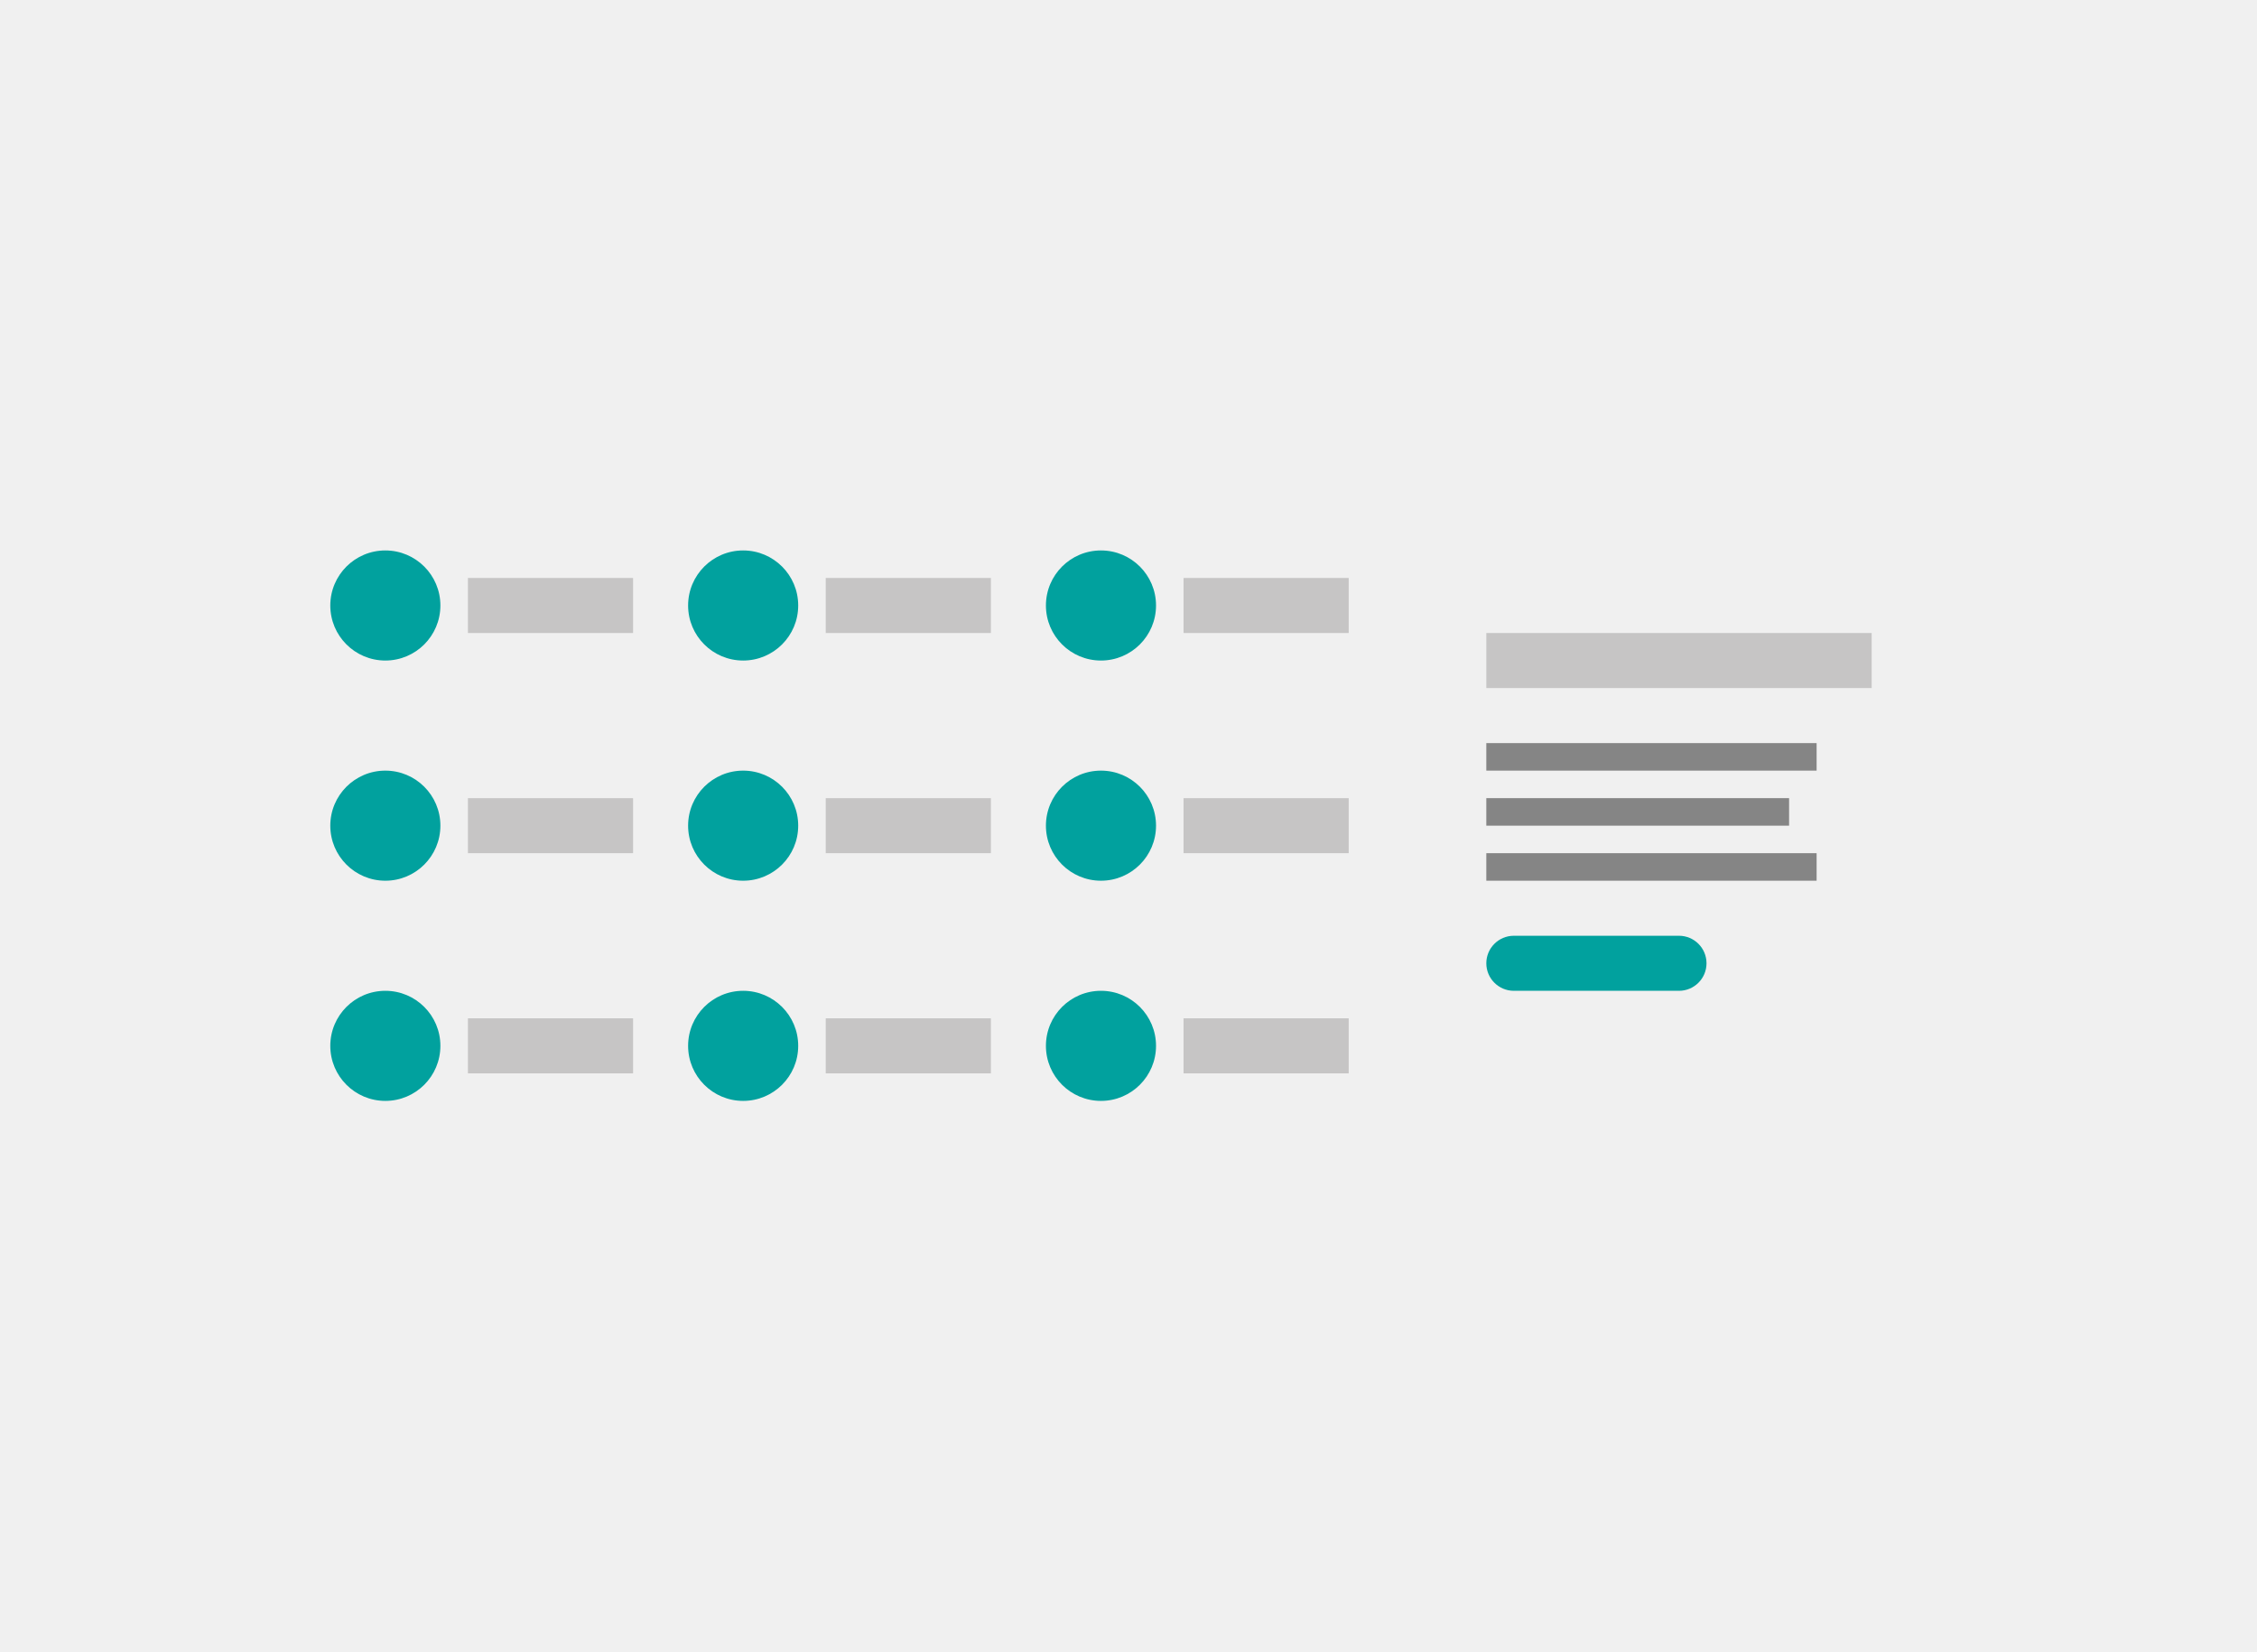
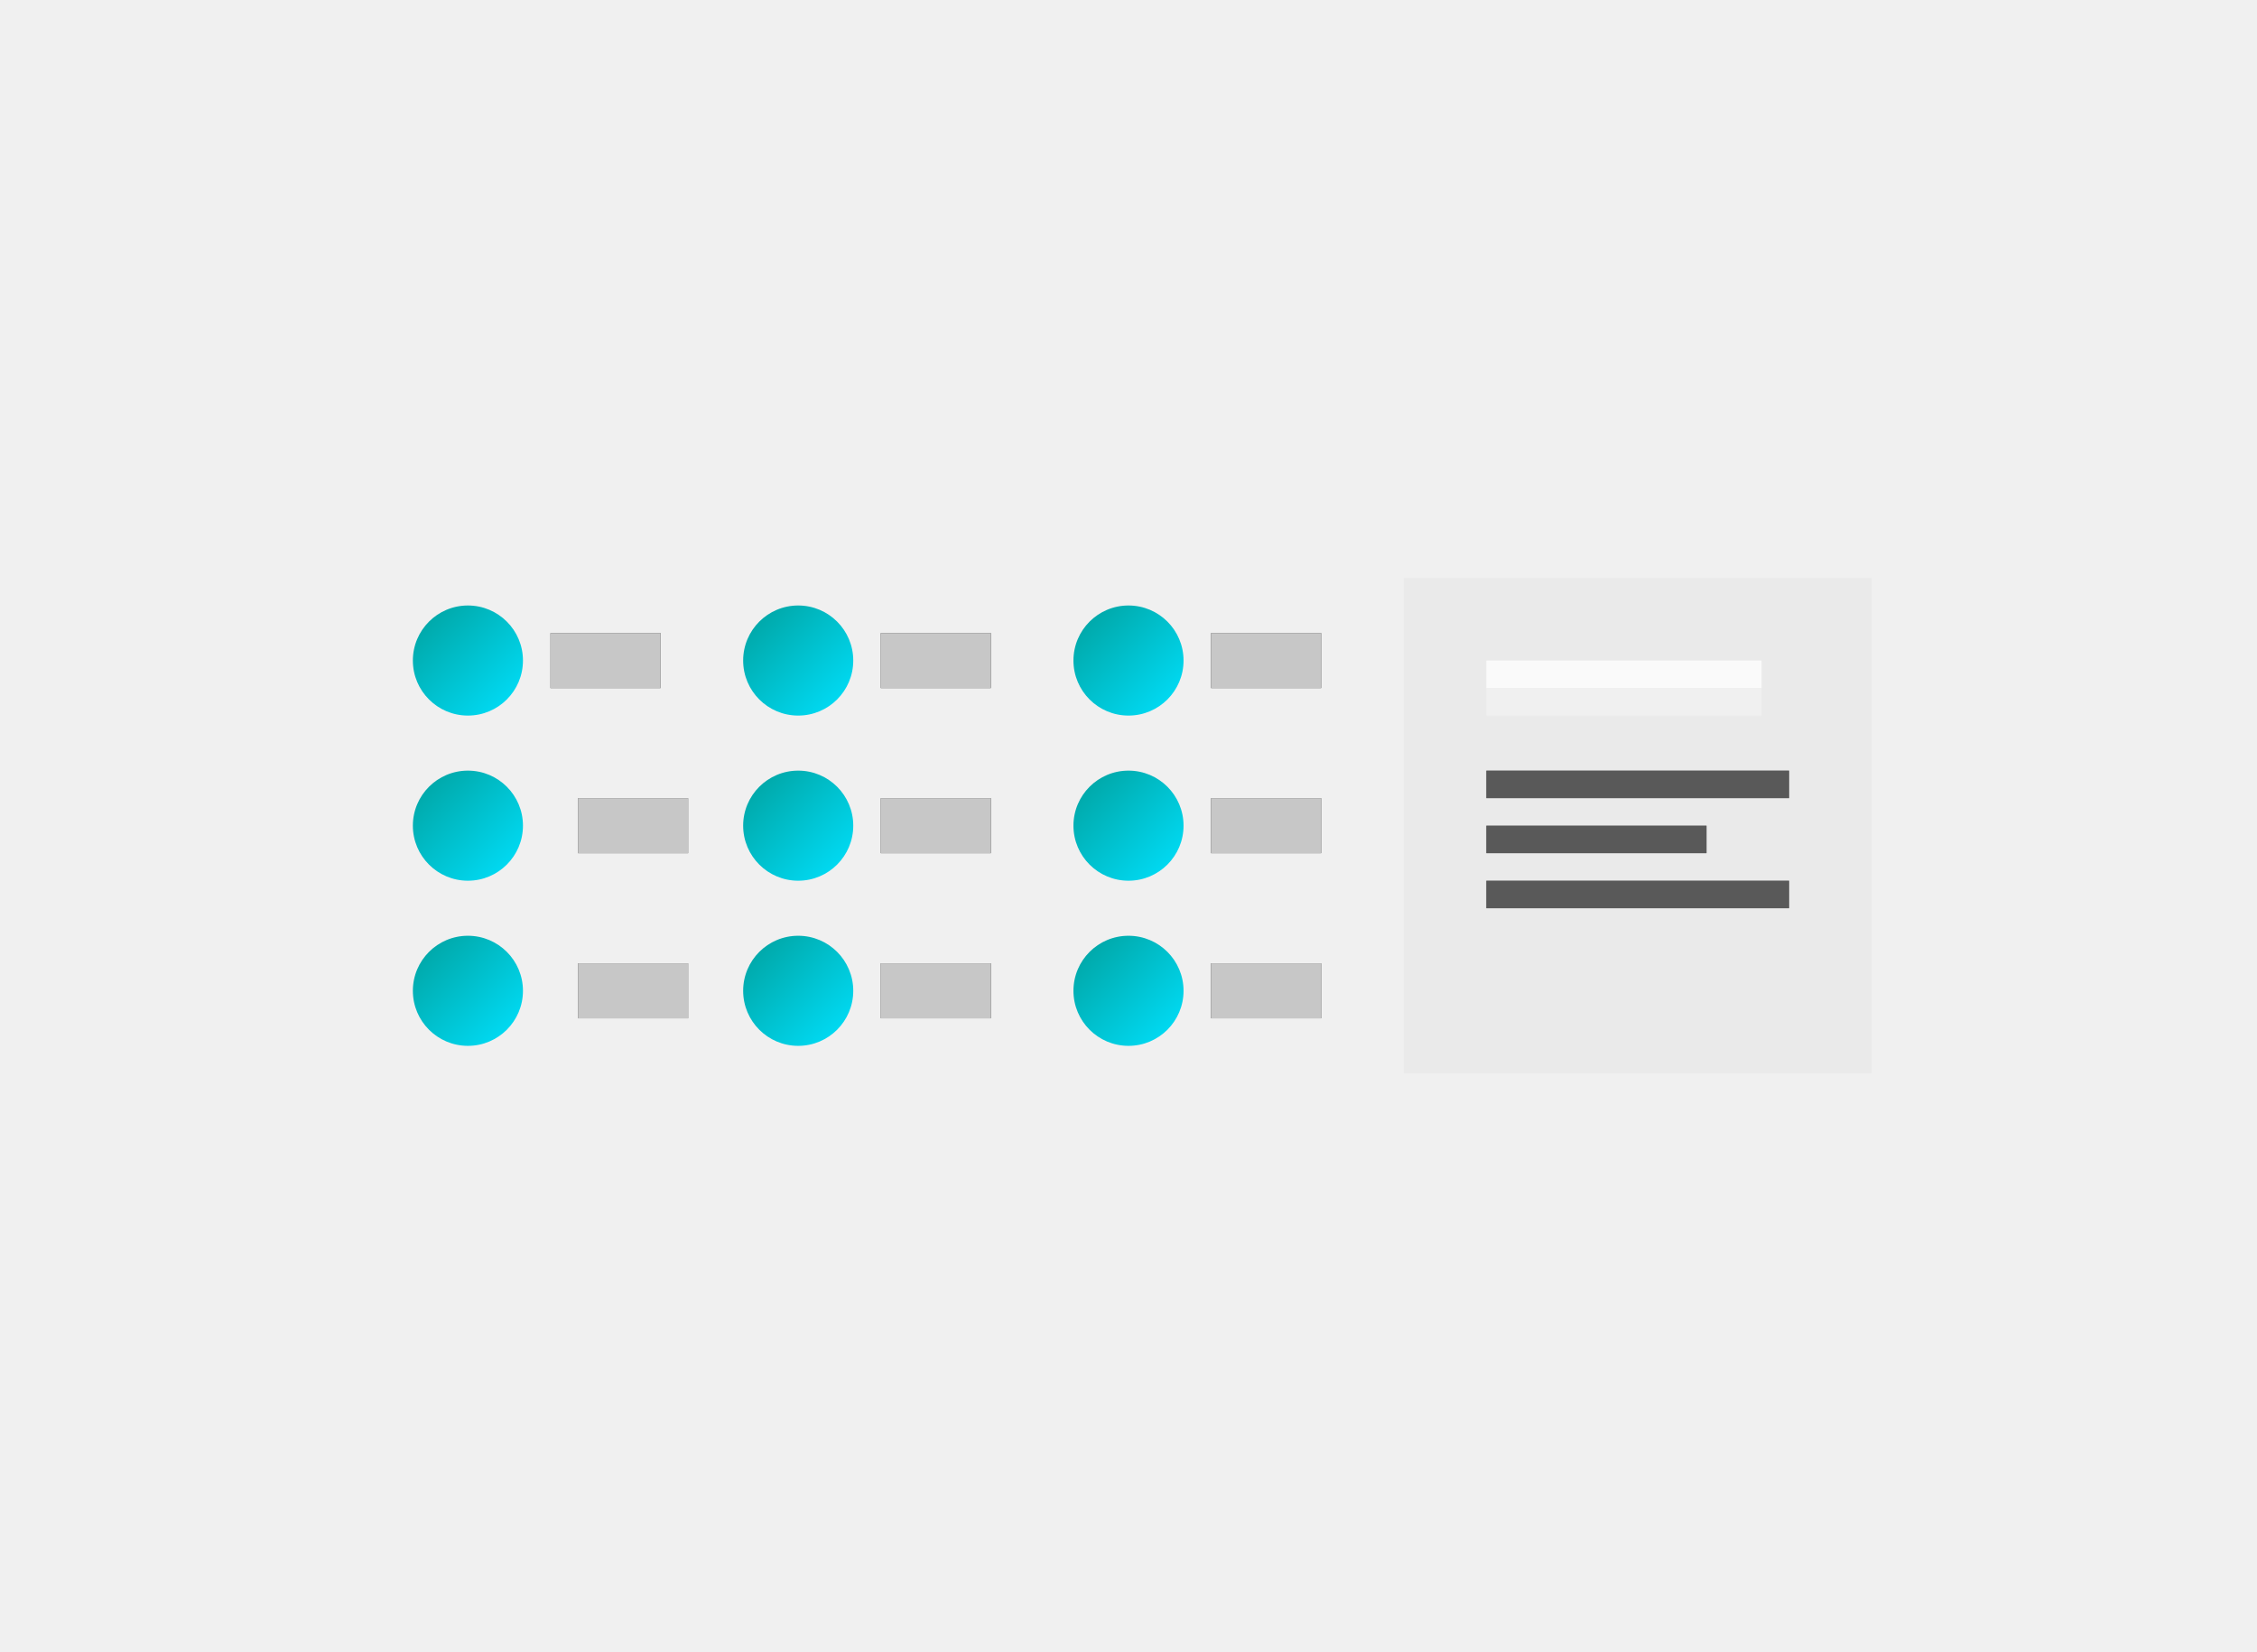
- <svg xmlns="http://www.w3.org/2000/svg" width="82" height="60" viewBox="0 0 82 60" fill="none">
-   <circle cx="14" cy="22" r="2" fill="#01A19E" />
-   <rect x="17" y="21" width="6" height="2" fill="#C6C5C5" />
-   <circle cx="27" cy="22" r="2" fill="#01A19E" />
-   <rect x="30" y="21" width="6" height="2" fill="#C6C5C5" />
-   <circle cx="40" cy="22" r="2" fill="#01A19E" />
-   <rect x="43" y="21" width="6" height="2" fill="#C6C5C5" />
-   <circle cx="14" cy="30" r="2" fill="#01A19E" />
-   <rect x="17" y="29" width="6" height="2" fill="#C6C5C5" />
-   <circle cx="27" cy="30" r="2" fill="#01A19E" />
-   <rect x="30" y="29" width="6" height="2" fill="#C6C5C5" />
-   <circle cx="40" cy="30" r="2" fill="#01A19E" />
-   <rect x="43" y="29" width="6" height="2" fill="#C6C5C5" />
-   <circle cx="14" cy="38" r="2" fill="#01A19E" />
-   <rect x="17" y="37" width="6" height="2" fill="#C6C5C5" />
-   <circle cx="27" cy="38" r="2" fill="#01A19E" />
-   <rect x="30" y="37" width="6" height="2" fill="#C6C5C5" />
-   <circle cx="40" cy="38" r="2" fill="#01A19E" />
-   <rect x="43" y="37" width="6" height="2" fill="#C6C5C5" />
-   <path d="M68 23H54V25H68V23Z" fill="#C6C5C5" />
-   <path d="M66 27H54V28H66V27Z" fill="#858585" />
-   <path d="M66 31H54V32H66V31Z" fill="#858585" />
-   <path d="M65 29H54V30H65V29Z" fill="#858585" />
-   <path d="M61 34H55C54.448 34 54 34.448 54 35C54 35.552 54.448 36 55 36H61C61.552 36 62 35.552 62 35C62 34.448 61.552 34 61 34Z" fill="#01A19E" />
+ <svg xmlns="http://www.w3.org/2000/svg" xmlns:xlink="http://www.w3.org/1999/xlink" width="82" height="60" viewBox="0 0 82 60">
+   <defs>
+     <linearGradient id="linearGradient-1" x1="0%" x2="100%" y1="0%" y2="100%">
+       <stop offset="0%" stop-color="#00A09D" />
+       <stop offset="100%" stop-color="#00E2FF" />
+     </linearGradient>
+     <rect id="path-2" width="4" height="2" x="0" y="0" />
+     <path id="path-3" d="M0 0L11 0 11 1 0 1M0 2L8 2 8 3 0 3M0 4L11 4 11 5 0 5" />
+     <filter id="filter-4" width="105.6%" height="128.6%" x="-2.8%" y="-7.1%" filterUnits="objectBoundingBox">
+       <feOffset dy="1" in="SourceAlpha" result="shadowOffsetOuter1" />
+       <feComposite in="shadowOffsetOuter1" in2="SourceAlpha" operator="out" result="shadowOffsetOuter1" />
+       <feColorMatrix in="shadowOffsetOuter1" values="0 0 0 0 1   0 0 0 0 1   0 0 0 0 1  0 0 0 0.1 0" />
+     </filter>
+     <rect id="path-5" width="10" height="1" x="34" y="3" />
+     <filter id="filter-6" width="104.8%" height="300%" x="-2.4%" y="-50%" filterUnits="objectBoundingBox">
+       <feOffset dy="1" in="SourceAlpha" result="shadowOffsetOuter1" />
+       <feComposite in="shadowOffsetOuter1" in2="SourceAlpha" operator="out" result="shadowOffsetOuter1" />
+       <feColorMatrix in="shadowOffsetOuter1" values="0 0 0 0 1   0 0 0 0 1   0 0 0 0 1  0 0 0 0.292 0" />
+     </filter>
+   </defs>
+   <g fill="none" fill-rule="evenodd" class="snippets_thumbs">
+     <g class="s_mega_menu_little_icons">
+       <rect width="82" height="60" class="bg" />
+       <g class="group" transform="translate(15 21)">
+         <g class="group" transform="translate(0 1)">
+           <circle cx="2" cy="2" r="2" fill="url(#linearGradient-1)" class="oval" />
+           <g class="rectangle" transform="translate(5 1)">
+             <use fill="#000" filter="url(#filter-2)" xlink:href="#path-2" />
+             <use fill="#FFF" fill-opacity=".78" xlink:href="#path-2" />
+           </g>
+           <circle cx="2" cy="2" r="2" transform="translate(12)" fill="url(#linearGradient-1)" class="oval" />
+           <g class="rectangle" transform="translate(17 1)">
+             <use fill="#000" filter="url(#filter-2)" xlink:href="#path-2" />
+             <use fill="#FFF" fill-opacity=".78" xlink:href="#path-2" />
+           </g>
+           <circle cx="2" cy="2" r="2" transform="translate(24)" fill="url(#linearGradient-1)" class="oval" />
+           <g class="rectangle" transform="translate(29 1)">
+             <use fill="#000" filter="url(#filter-2)" xlink:href="#path-2" />
+             <use fill="#FFF" fill-opacity=".78" xlink:href="#path-2" />
+           </g>
+           <circle cx="2" cy="2" r="2" transform="translate(0 6)" fill="url(#linearGradient-1)" class="oval" />
+           <g class="rectangle" transform="translate(6 7)">
+             <use fill="#000" filter="url(#filter-2)" xlink:href="#path-2" />
+             <use fill="#FFF" fill-opacity=".78" xlink:href="#path-2" />
+           </g>
+           <circle cx="2" cy="2" r="2" transform="translate(12 6)" fill="url(#linearGradient-1)" class="oval" />
+           <g class="rectangle" transform="translate(17 7)">
+             <use fill="#000" filter="url(#filter-2)" xlink:href="#path-2" />
+             <use fill="#FFF" fill-opacity=".78" xlink:href="#path-2" />
+           </g>
+           <circle cx="2" cy="2" r="2" transform="translate(24 6)" fill="url(#linearGradient-1)" class="oval" />
+           <g class="rectangle" transform="translate(29 7)">
+             <use fill="#000" filter="url(#filter-2)" xlink:href="#path-2" />
+             <use fill="#FFF" fill-opacity=".78" xlink:href="#path-2" />
+           </g>
+           <circle cx="2" cy="2" r="2" transform="translate(0 12)" fill="url(#linearGradient-1)" class="oval" />
+           <g class="rectangle" transform="translate(6 13)">
+             <use fill="#000" filter="url(#filter-2)" xlink:href="#path-2" />
+             <use fill="#FFF" fill-opacity=".78" xlink:href="#path-2" />
+           </g>
+           <circle cx="2" cy="2" r="2" transform="translate(12 12)" fill="url(#linearGradient-1)" class="oval" />
+           <g class="rectangle" transform="translate(17 13)">
+             <use fill="#000" filter="url(#filter-2)" xlink:href="#path-2" />
+             <use fill="#FFF" fill-opacity=".78" xlink:href="#path-2" />
+           </g>
+           <circle cx="2" cy="2" r="2" transform="translate(24 12)" fill="url(#linearGradient-1)" class="oval" />
+           <g class="rectangle" transform="translate(29 13)">
+             <use fill="#000" filter="url(#filter-2)" xlink:href="#path-2" />
+             <use fill="#FFF" fill-opacity=".78" xlink:href="#path-2" />
+           </g>
+         </g>
+         <rect width="17" height="18" fill="#D8D8D8" class="rectangle" opacity=".219" transform="translate(36)" />
+         <g class="combined_shape" transform="translate(39 7)">
+           <use fill="#000" filter="url(#filter-12)" xlink:href="#path-3" />
+           <use fill="#FFF" fill-opacity=".348" xlink:href="#path-3" />
+         </g>
+         <g class="rectangle_copy" transform="translate(5)">
+           <use fill="#000" filter="url(#filter-6)" xlink:href="#path-5" />
+           <use fill="#FFF" fill-opacity=".78" xlink:href="#path-5" />
+         </g>
+       </g>
+     </g>
+   </g>
</svg>
